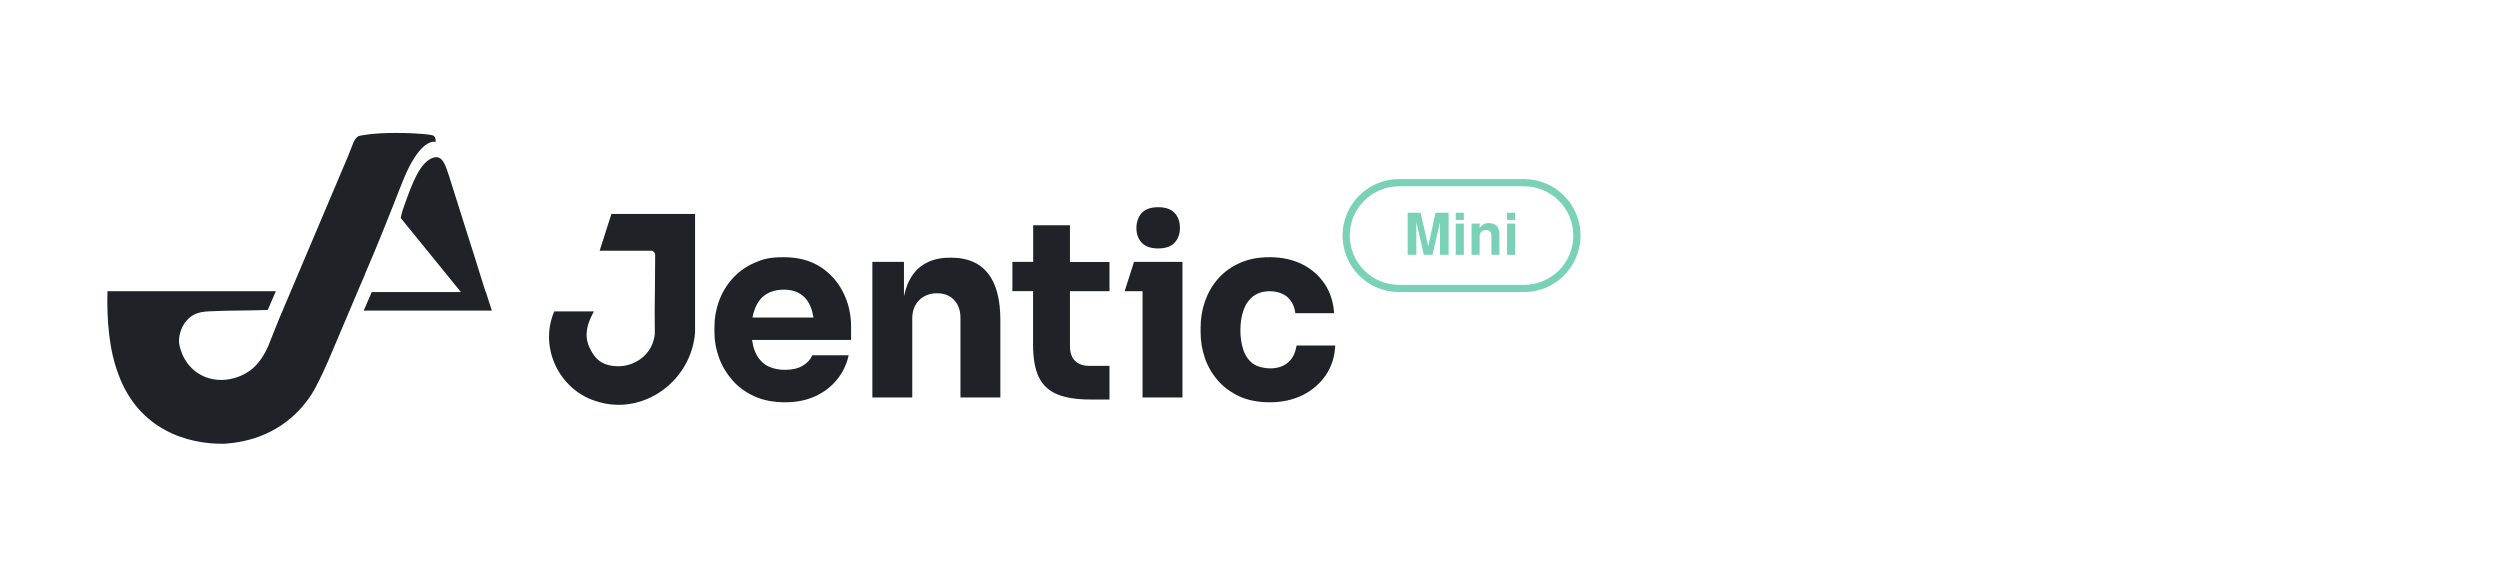
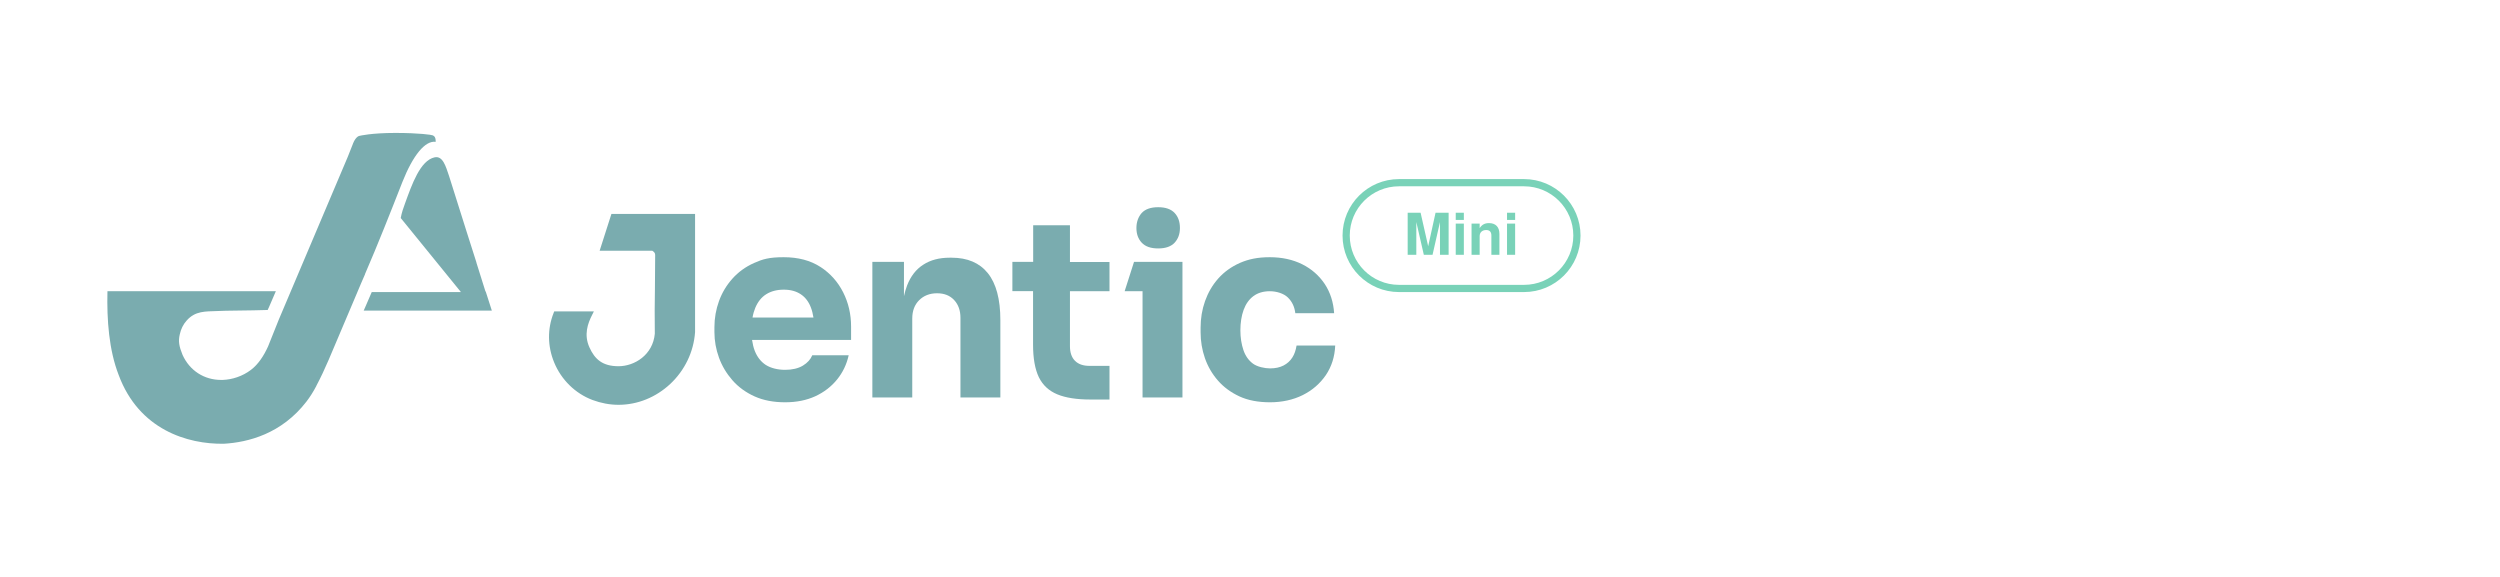
<svg xmlns="http://www.w3.org/2000/svg" viewBox="0 0 520 120" fill="none">
  <style>
    text { font-family: -apple-system, BlinkMacSystemFont, 'Segoe UI', Helvetica, Arial, sans-serif; }
  </style>
-   <g transform="translate(0,10) scale(0.25)" fill="#1f2328">
+   <g transform="translate(0,10) scale(0.25)" fill="#7aacaf">
    <g>
      <path d="M362.5,78c-8.8-1.2-18.9,11.2-27.7,33.4-10.1,25.8-20.3,51.6-31.1,76.6v.2c-.1,0-6.1,14.2-6.1,14.2h0s-.2.5-.2.5c-4.5,10.6-19.3,45.4-24,56.6-3.2,7.5-6.6,14.7-10.2,21.5,0,0,0,0,0,0h0s0,0,0,.1c-2.5,4.8-5.3,9.2-8.3,13.1-20.6,26.7-48.3,33.8-68.6,35-30.4.5-70.8-11.8-87.6-57.3-8-20.6-9.9-45.6-9.3-69.6h140.1s-5.6,13-5.6,13l-1.2,2.6-11.8.3c-10.2.3-20.2.1-30.6.6-9.2.4-17.8-.3-25,7.9-2.9,3.2-4.8,7.2-5.7,11.4-1.4,5.8-.6,10.1,2.3,17.2,5.9,13,17.9,20.8,32.1,20.8s.9,0,1.3,0c8.1-.3,16.5-3.1,23.4-8.3,6.1-4.6,10.7-11.6,14.3-19.5l9-22.5,57.3-135.2h0s0,0,0,0c1.5-3.7,2.9-7.4,4.4-11.1,0,0,0,0,0-.1,2.6-6.4,5.6-6.4,5.6-6.4,0,0,9.5-2.4,29.6-2.4s30.5,1.6,31.1,2c.5.4,2.6.6,2.5,5.3h0Z" />
      <path d="M404,202.5h-.1l-7.5-23.9v-.2c0,0-8-25.1-8-25.1h0s-14.8-46.9-14.8-46.9c-2.8-8.3-5.2-16.9-12-15.5-12,2.6-18.9,22.6-24.6,38.3-1.4,3.7-2.8,7.8-3.6,12.2l1.8,2.2,47.8,58.8.5.6h-74.2c0,0-.1.2-.1.2l-5.4,12.5-1.2,2.7h106.6l-5.1-15.9h0Z" />
    </g>
    <g>
      <path d="M963.6,166.7c-6.2,0-10.7-1.6-13.7-4.8-3-3.2-4.4-7.3-4.4-12.2s1.5-9.2,4.4-12.5c3-3.2,7.5-4.8,13.7-4.8s10.7,1.6,13.7,4.8c3,3.2,4.4,7.4,4.4,12.5s-1.5,9-4.4,12.2c-3,3.2-7.5,4.8-13.7,4.8Z" />
      <path d="M508.7,138l-9.8,30.6h43.8l.7.5c1.2.9,1.7,1.7,1.7,3.2,0,9.5-.1,19.1-.2,27.5-.2,11.7-.3,25-.1,37.6v.3c-1.6,17.5-16.8,27-30.2,27s-19.8-5.9-24.2-15.7c-4.8-10.6-1.3-20,2.2-26.9l1.5-3h-33l-.5,1.3c-5.2,13.1-5.1,27.6.4,41,5.9,14.5,17.6,26,32,31.4,7,2.6,14.3,4,21.6,4,15.8,0,31.1-6.2,43.1-17.4,12.1-11.4,19.4-26.6,20.6-43h0c0,0,0-98.4,0-98.4h-69.5Z" />
      <path d="M682.6,182.1c-8.3-5.4-18.5-8.1-30.6-8.1s-17.4,1.6-24.6,4.8c-7.2,3.2-13.2,7.6-18.1,13.1-4.9,5.5-8.6,11.7-11.1,18.6-2.5,6.9-3.8,14.2-3.8,21.7v4.1c0,7.3,1.3,14.4,3.8,21.3s6.3,13.2,11.2,18.8c4.9,5.6,11.1,10.1,18.4,13.4,7.3,3.3,15.8,4.9,25.4,4.9s17.8-1.7,25.1-5c7.3-3.4,13.3-8,18.1-13.9,4.8-5.9,8-12.6,9.7-20.2h-30.3c-1.4,3.4-4,6.3-7.8,8.6-3.8,2.3-8.8,3.5-14.8,3.5s-11.9-1.4-16.1-4.1c-4.1-2.7-7.1-6.6-9.1-11.6-1.1-2.8-1.8-5.9-2.3-9.2h82.4v-11.1c0-10.3-2.2-19.8-6.6-28.5-4.4-8.7-10.7-15.8-19-21.2ZM628.4,216.1c2.1-5,5.1-8.8,9.1-11.3,4-2.5,8.8-3.8,14.6-3.8s10.3,1.3,14.1,3.8c3.8,2.5,6.6,6.2,8.4,10.9,1,2.5,1.7,5.4,2.2,8.5h-50.7c.5-3,1.3-5.7,2.3-8.1Z" />
      <path d="M791.6,174.4h-1.4c-8.7,0-16,1.9-22,5.8-6,3.8-10.5,9.6-13.5,17.3-1,2.7-1.9,5.7-2.6,8.9v-28.5h-26.3v112.8h33.2v-65.7c0-6.3,1.9-11.4,5.7-15.2,3.8-3.8,8.8-5.8,14.9-5.8s10.8,1.9,14.3,5.7c3.5,3.8,5.2,8.7,5.2,14.7v66.3h33.2v-64.4c0-17.4-3.5-30.4-10.4-39-6.9-8.6-17-12.9-30.2-12.9Z" />
      <path d="M890.3,147.4h-30.7v30.5h-17.3v24.3h17.2v44.5c0,11.4,1.6,20.4,4.8,27.1,3.3,6.7,8.4,11.4,15.4,14.3,7,2.9,16.2,4.3,27.6,4.3h15.8v-28h-16.7c-5.2,0-9.2-1.4-12-4.2-2.8-2.8-4.2-6.9-4.2-12.2v-45.7h32.9v-24.3h-32.9v-30.5Z" />
      <polygon points="983.8 177.9 950.6 177.9 950.6 177.9 943.5 177.9 935.7 202.3 950.6 202.3 950.6 290.7 983.8 290.7 983.8 202.4 983.8 202.4 983.8 177.9 983.8 177.9 983.8 177.9" />
      <path d="M1078.7,247.7c-.6,3.7-1.7,7-3.5,9.8-1.8,2.8-4.2,5-7.3,6.6-3.1,1.6-6.8,2.4-11.2,2.4s-10.7-1.3-14.3-4c-3.6-2.7-6.3-6.5-7.9-11.3s-2.5-10.3-2.5-16.4.9-12.1,2.7-17c1.8-4.9,4.5-8.7,8.1-11.4,3.6-2.7,8.2-4.1,13.7-4.1s11.5,1.8,15,5.2c3.6,3.5,5.6,7.9,6.2,13.1h32.3c-.6-9.2-3.2-17.3-7.8-24.3-4.7-7-10.9-12.5-18.7-16.4-7.8-3.9-16.8-5.9-27-5.9s-17.6,1.6-24.8,4.7c-7.2,3.2-13.2,7.5-18.1,13s-8.5,11.8-11,18.8c-2.5,7.1-3.7,14.4-3.7,22.1v3.9c0,7.4,1.2,14.6,3.6,21.5,2.4,6.9,6,13.1,10.8,18.6,4.8,5.5,10.8,9.9,17.9,13.2,7.1,3.3,15.7,4.9,25.5,4.9s19.2-2,27.2-6c8-4,14.3-9.5,19.2-16.6,4.8-7.1,7.4-15.3,7.8-24.6h-32.1Z" />
    </g>
  </g>
  <rect x="280" y="38" width="48" height="22" rx="11" fill="none" stroke="#79d2b8" stroke-width="1.5" />
  <text x="304" y="53" text-anchor="middle" fill="#79d2b8" font-size="12" font-weight="600" font-family="monospace">Mini</text>
</svg>
